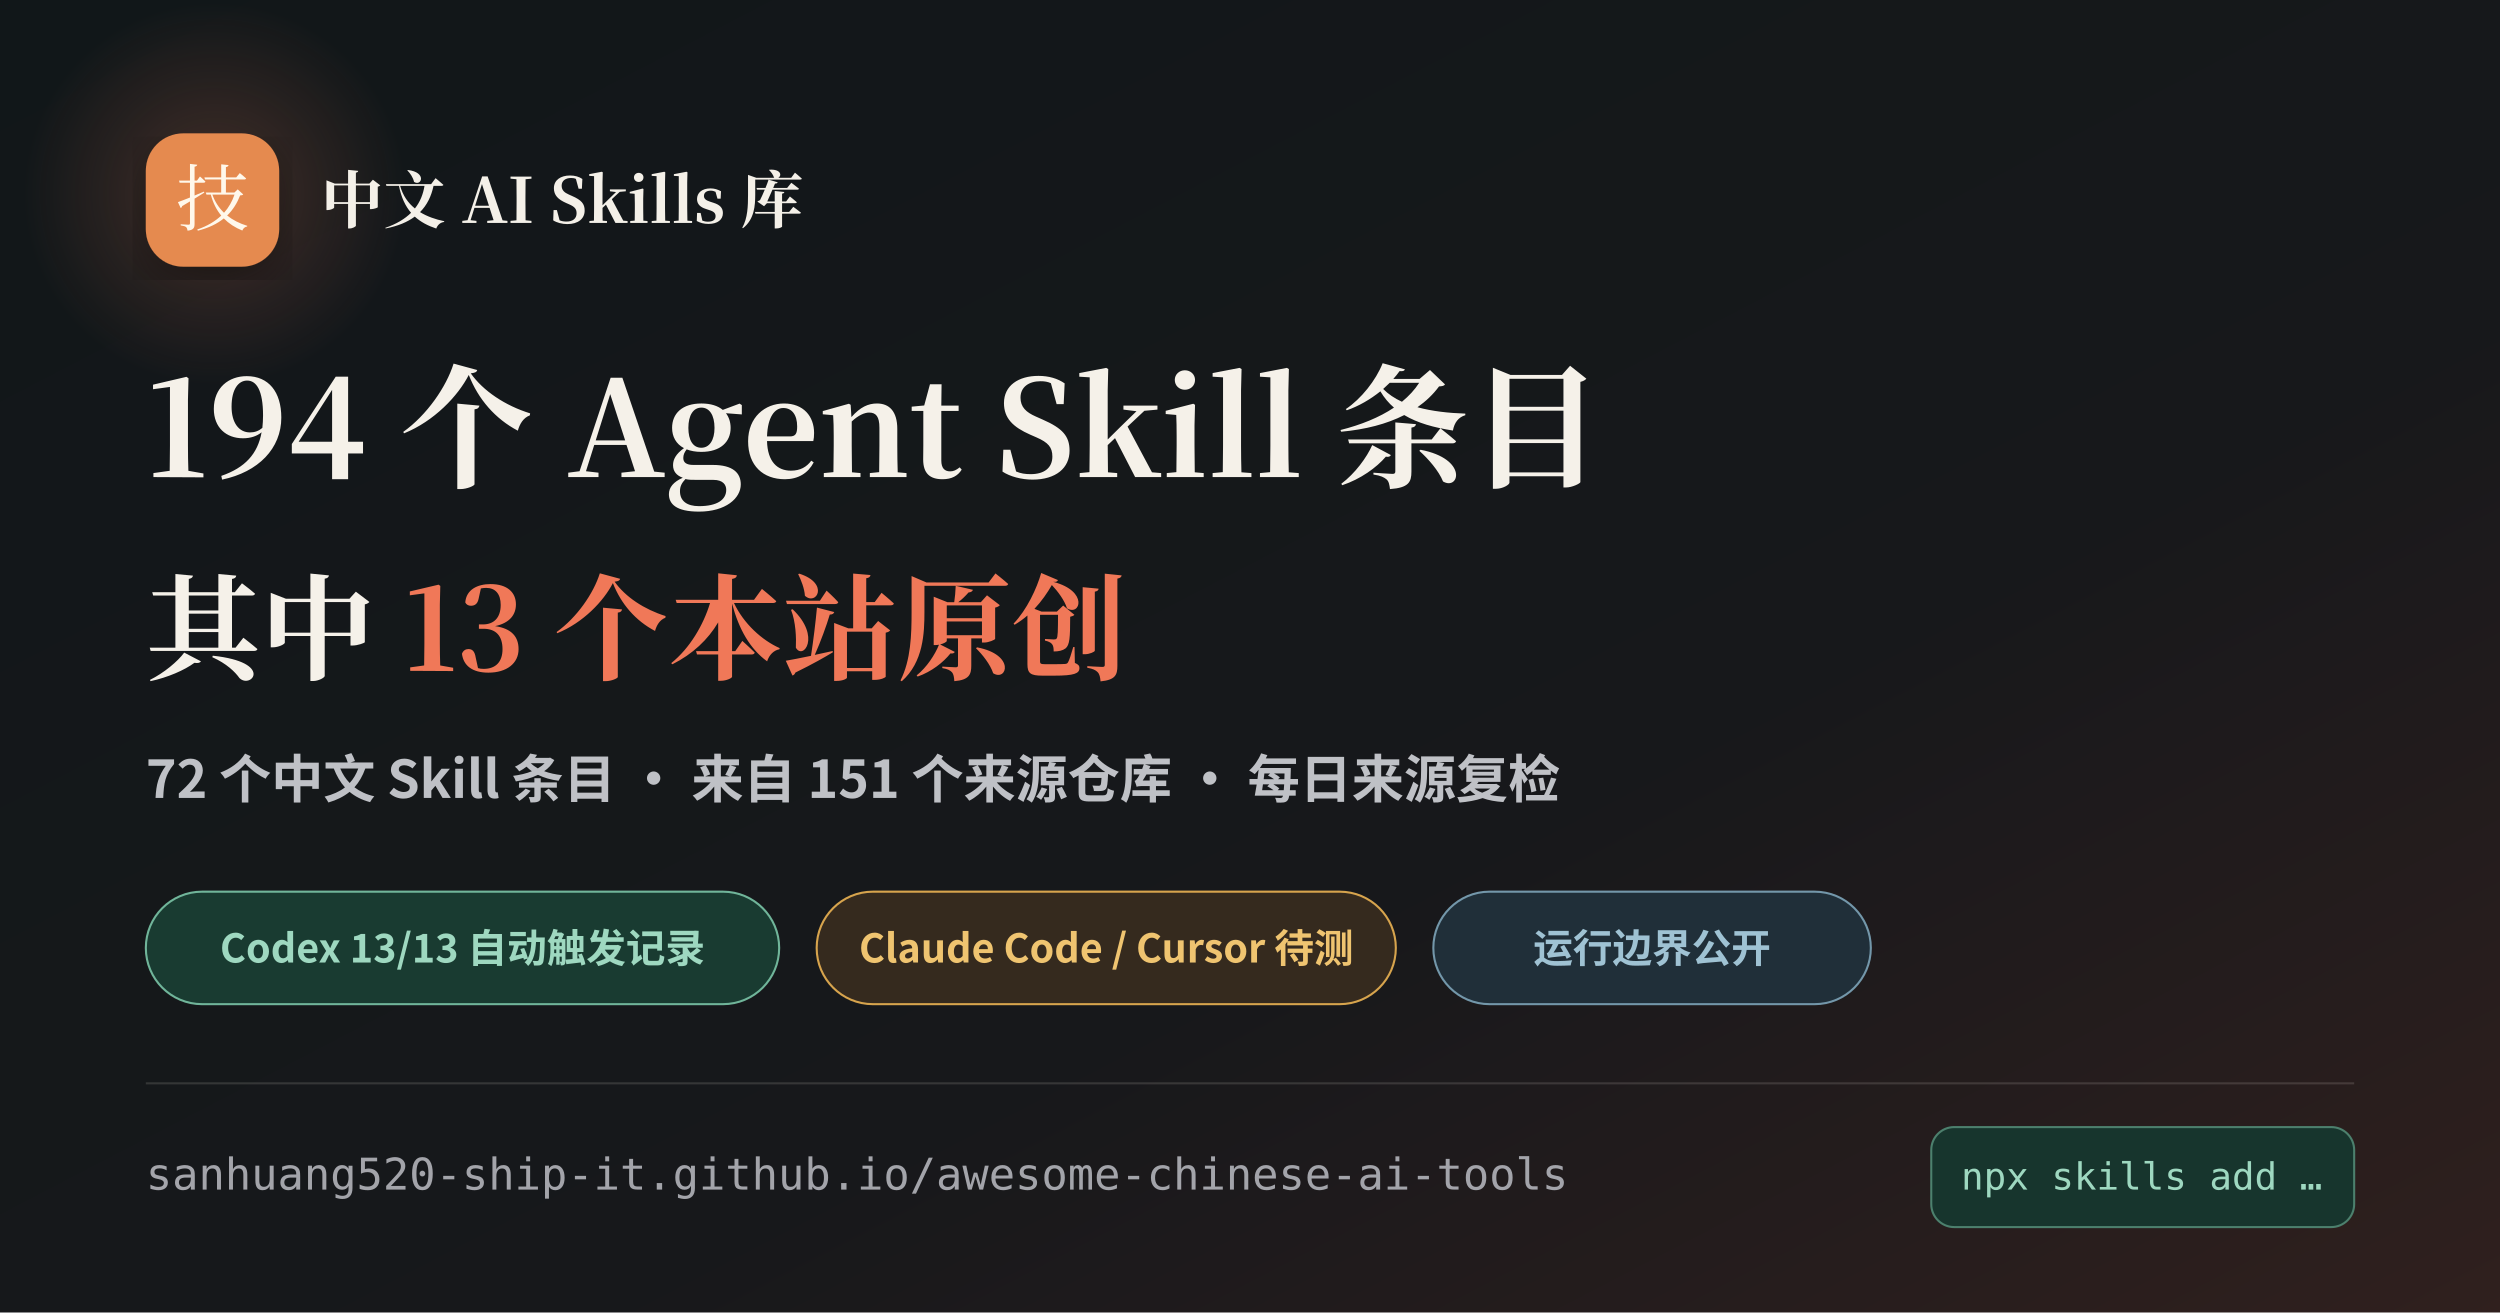
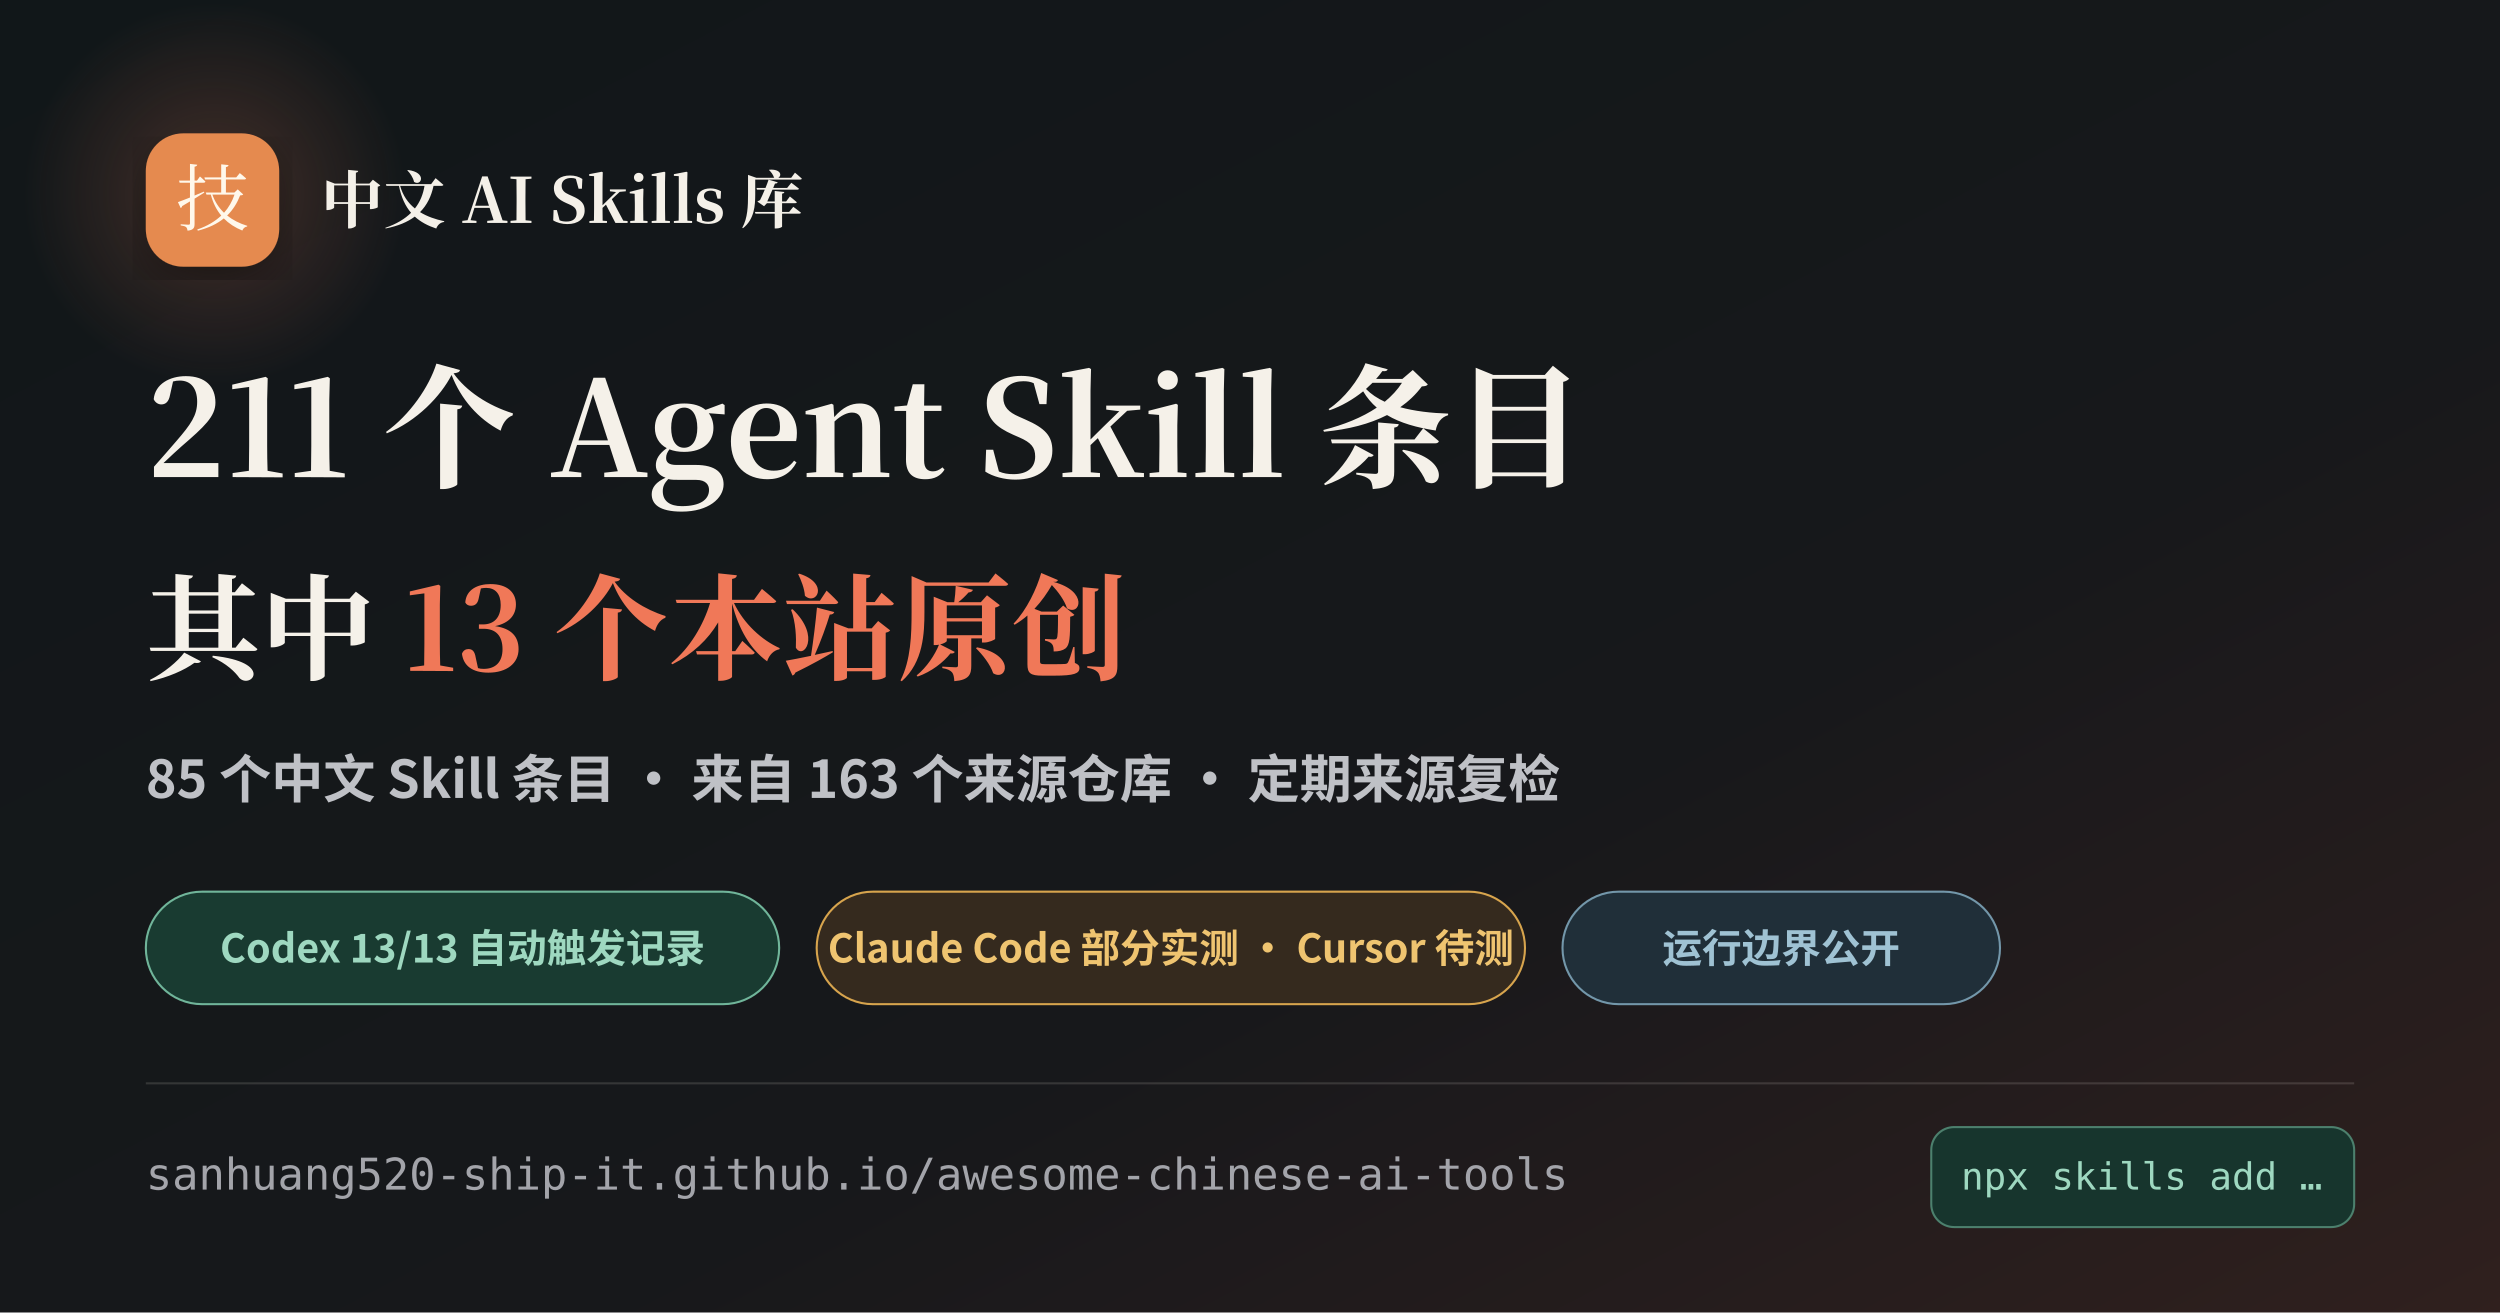
<svg xmlns="http://www.w3.org/2000/svg" width="1200" height="630" viewBox="0 0 1200 630" role="img" aria-labelledby="title desc">
  <defs>
    <linearGradient id="bg" x1="0" y1="0" x2="1" y2="1">
      <stop offset="0" stop-color="#111719" />
      <stop offset=".62" stop-color="#17181b" />
      <stop offset="1" stop-color="#30201e" />
    </linearGradient>
    <radialGradient id="glow">
      <stop stop-color="#e0795a" stop-opacity=".24" />
      <stop offset="1" stop-color="#e0795a" stop-opacity="0" />
    </radialGradient>
    <filter id="shadow">
      <feDropShadow dx="0" dy="8" stdDeviation="14" flood-color="#000" flood-opacity=".45" />
    </filter>
  </defs>
  <rect width="1200" height="630" fill="url(#bg)" />
  <circle cx="103" cy="93" r="92" fill="url(#glow)" />
  <rect x="70" y="64" width="64" height="64" rx="18" fill="#e58a4f" filter="url(#shadow)" />
  <text x="102" y="108" text-anchor="middle" fill="#fff8eb" font-size="35" font-family="Songti SC,Noto Serif CJK SC,serif">技</text>
  <text x="154" y="107" fill="#f4f0e8" font-size="30" font-weight="650" font-family="Songti SC,Noto Serif CJK SC,serif">中文 AI Skills 库</text>
-   <text x="70" y="229" fill="#f5f1e9" font-size="64" font-weight="650" font-family="Songti SC,Noto Serif CJK SC,serif">194 个 Agent Skill 条目</text>
+   <text x="70" y="229" fill="#f5f1e9" font-size="64" font-weight="650" font-family="Songti SC,Noto Serif CJK SC,serif">211 个 Agent Skill 条目</text>
  <text x="70" y="322" fill="#f5f1e9" font-size="55" font-weight="650" font-family="Songti SC,Noto Serif CJK SC,serif">其中 <tspan fill="#f07858">13 个本站原创</tspan>
  </text>
-   <text x="70" y="383" fill="#bfc1c6" font-size="25" font-weight="550" font-family="Avenir Next,PingFang SC,Noto Sans CJK SC,sans-serif">72 个中文 Skill 条目 · 来自 151 个来源仓库 · 每日来源复检</text>
+   <text x="70" y="383" fill="#bfc1c6" font-size="25" font-weight="550" font-family="Avenir Next,PingFang SC,Noto Sans CJK SC,sans-serif">85 个中文 Skill 条目 · 来自 163 个来源仓库 · 定期来源复检</text>
  <g transform="translate(70 428)" font-family="Avenir Next,PingFang SC,Noto Sans CJK SC,sans-serif" font-size="19" font-weight="700">
    <rect width="304" height="54" rx="27" fill="#193b31" stroke="#70b59a" />
    <text x="152" y="34" text-anchor="middle" fill="#9ed8c0">Codex 13/13 自动触发记录</text>
-     <rect x="322" width="278" height="54" rx="27" fill="#352a1e" stroke="#d7a44d" />
-     <text x="461" y="34" text-anchor="middle" fill="#efc470">Claude Code / Cursor 待测</text>
-     <rect x="618" width="210" height="54" rx="27" fill="#202f39" stroke="#7397aa" />
-     <text x="723" y="34" text-anchor="middle" fill="#9fc2d3">运行边界公开</text>
+     <rect x="322" width="340" height="54" rx="27" fill="#352a1e" stroke="#d7a44d" />
+     <text x="492" y="34" text-anchor="middle" fill="#efc470">Claude Code 部分实测 · Cursor 待测</text>
+     <rect x="680" width="210" height="54" rx="27" fill="#202f39" stroke="#7397aa" />
+     <text x="785" y="34" text-anchor="middle" fill="#9fc2d3">运行边界公开</text>
  </g>
  <line x1="70" y1="520" x2="1130" y2="520" stroke="#f4f0e8" stroke-opacity=".14" />
  <text x="70" y="571" fill="#a3a4aa" font-size="21" font-family="ui-monospace,SFMono-Regular,Menlo,monospace">sanhuang520-ship-it.github.io/awesome-chinese-ai-tools</text>
  <rect x="927" y="541" width="203" height="48" rx="11" fill="#17352d" stroke="#4c806d" />
  <text x="1028" y="571" text-anchor="middle" fill="#9ed8c0" font-size="18" font-family="ui-monospace,SFMono-Regular,Menlo,monospace">npx skills add …</text>
</svg>
